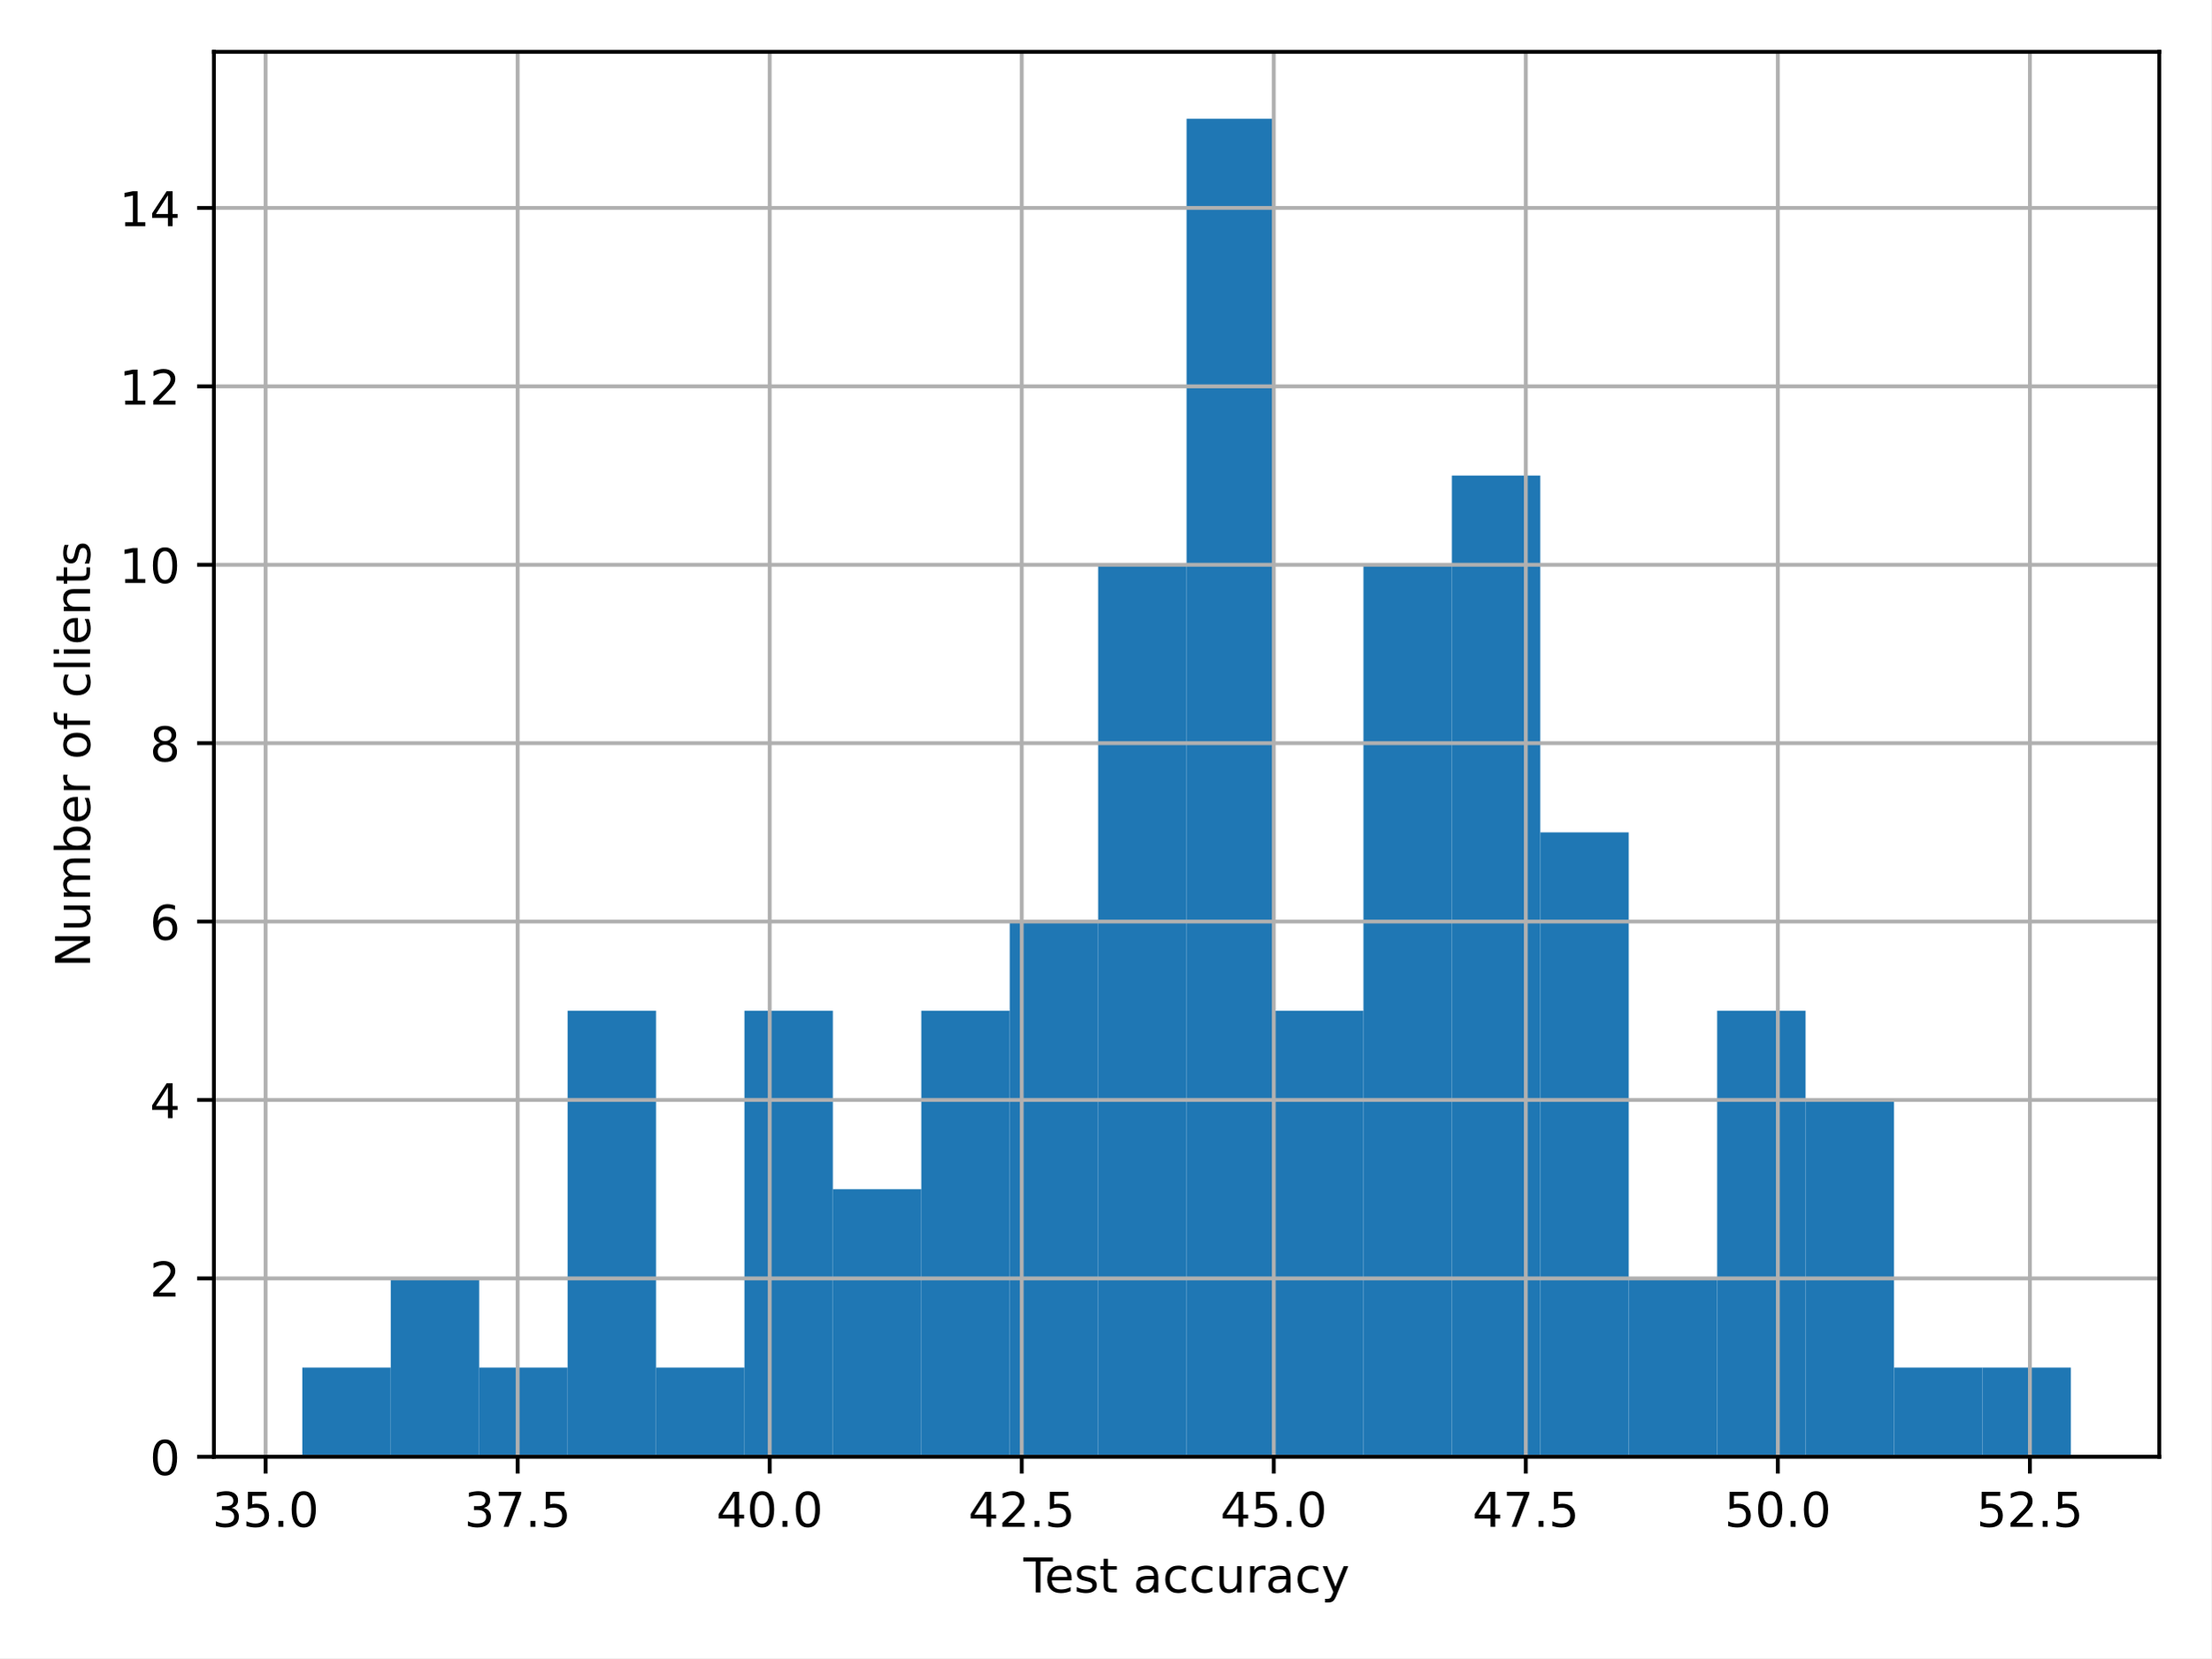
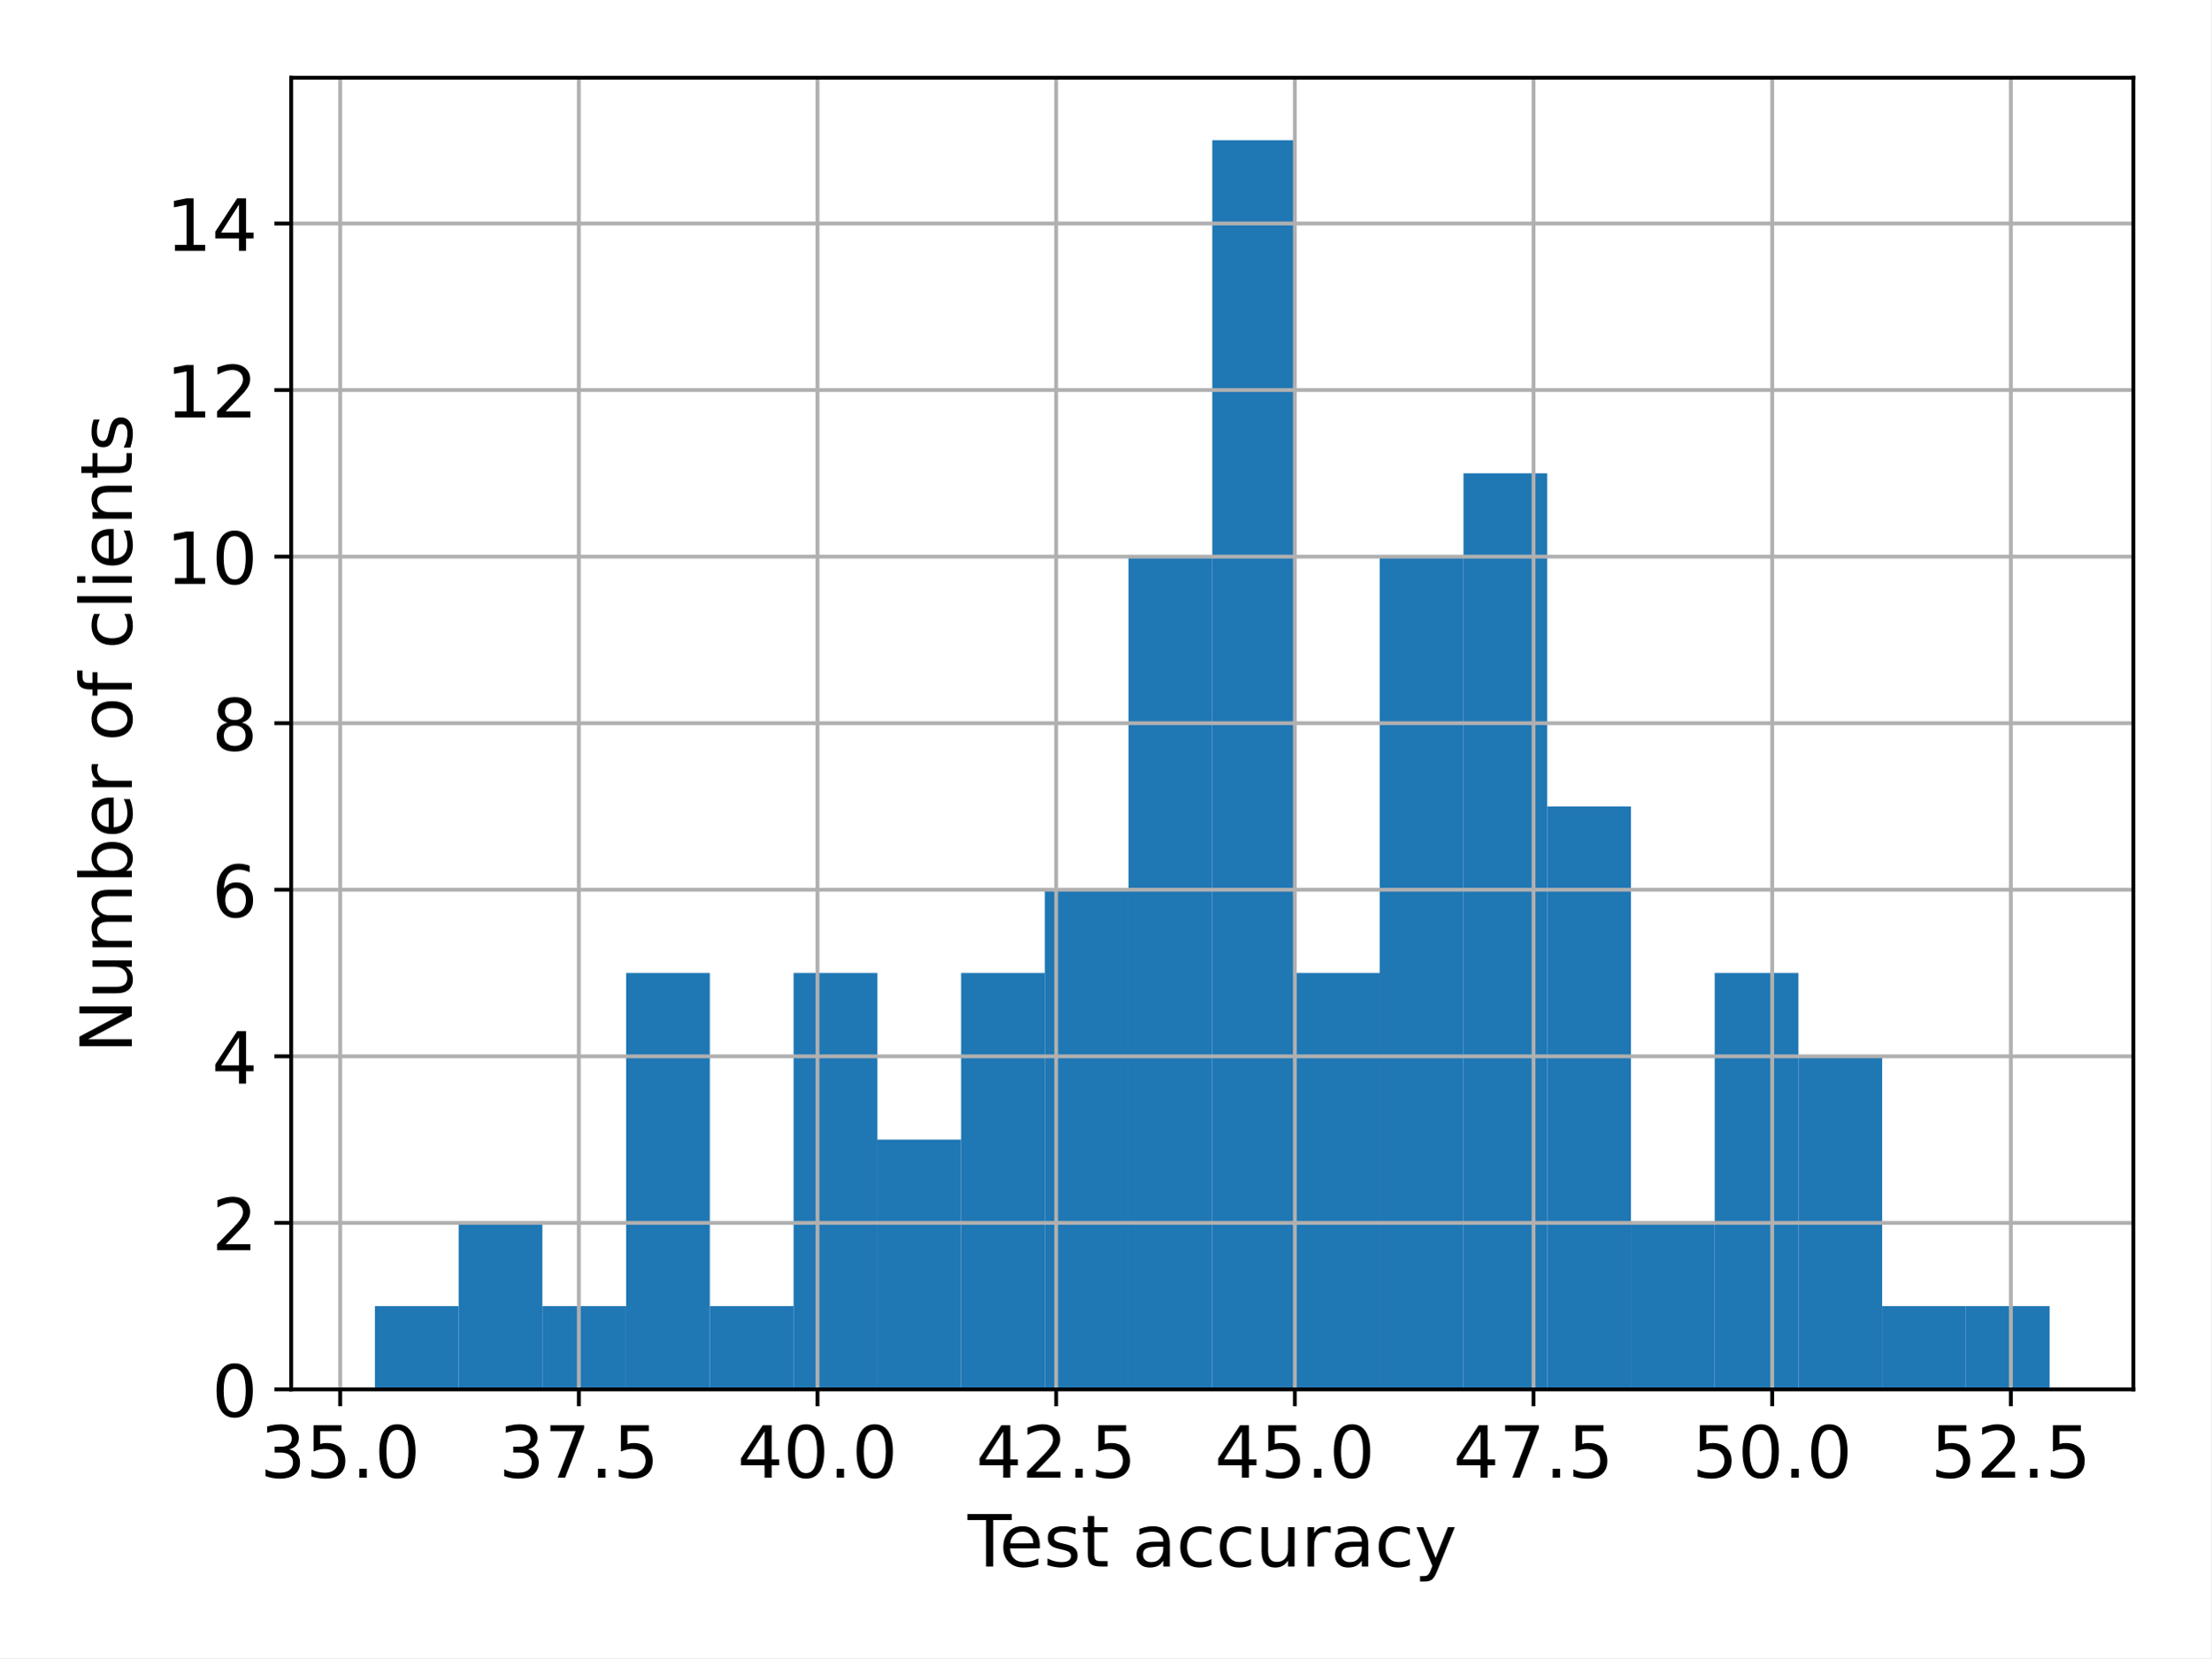
<svg xmlns="http://www.w3.org/2000/svg" xmlns:xlink="http://www.w3.org/1999/xlink" height="345.6pt" version="1.1" viewBox="0 0 460.8 345.6" width="460.8pt">
  <defs>
    <style type="text/css">*{stroke-linecap:butt;stroke-linejoin:round;}</style>
  </defs>
  <g id="figure_1">
    <g id="patch_1">
      <path d="M 0 345.6  L 460.8 345.6  L 460.8 0  L 0 0  z " style="fill:#ffffff;" />
    </g>
    <g id="axes_1">
      <g id="patch_2">
-         <path d="M 44.57 303.64  L 450 303.64  L 450 10.8  L 44.57 10.8  z " style="fill:#ffffff;" />
+         <path d="M 60.68 289.6  L 444.6 289.6  L 444.6 16.2  L 60.68 16.2  z " style="fill:#ffffff;" />
      </g>
      <g id="patch_3">
-         <path clip-path="url(#p6c06741ded)" d="M 62.999 303.64  L 81.427 303.64  L 81.427 285.047  L 62.999 285.047  z " style="fill:#1f77b4;" />
+         <path clip-path="url(#pcbc1a57859)" d="M 78.131 289.6  L 95.582 289.6  L 95.582 272.241  L 78.131 272.241  z " style="fill:#1f77b4;" />
      </g>
      <g id="patch_4">
-         <path clip-path="url(#p6c06741ded)" d="M 81.427 303.64  L 99.856 303.64  L 99.856 266.454  L 81.427 266.454  z " style="fill:#1f77b4;" />
+         <path clip-path="url(#pcbc1a57859)" d="M 95.582 289.6  L 113.033 289.6  L 113.033 254.883  L 95.582 254.883  z " style="fill:#1f77b4;" />
      </g>
      <g id="patch_5">
-         <path clip-path="url(#p6c06741ded)" d="M 99.856 303.64  L 118.285 303.64  L 118.285 285.047  L 99.856 285.047  z " style="fill:#1f77b4;" />
+         <path clip-path="url(#pcbc1a57859)" d="M 113.033 289.6  L 130.484 289.6  L 130.484 272.241  L 113.033 272.241  z " style="fill:#1f77b4;" />
      </g>
      <g id="patch_6">
-         <path clip-path="url(#p6c06741ded)" d="M 118.285 303.64  L 136.713 303.64  L 136.713 210.675  L 118.285 210.675  z " style="fill:#1f77b4;" />
+         <path clip-path="url(#pcbc1a57859)" d="M 130.484 289.6  L 147.935 289.6  L 147.935 202.806  L 130.484 202.806  z " style="fill:#1f77b4;" />
      </g>
      <g id="patch_7">
-         <path clip-path="url(#p6c06741ded)" d="M 136.713 303.64  L 155.142 303.64  L 155.142 285.047  L 136.713 285.047  z " style="fill:#1f77b4;" />
+         <path clip-path="url(#pcbc1a57859)" d="M 147.935 289.6  L 165.385 289.6  L 165.385 272.241  L 147.935 272.241  z " style="fill:#1f77b4;" />
      </g>
      <g id="patch_8">
-         <path clip-path="url(#p6c06741ded)" d="M 155.142 303.64  L 173.57 303.64  L 173.57 210.675  L 155.142 210.675  z " style="fill:#1f77b4;" />
+         <path clip-path="url(#pcbc1a57859)" d="M 165.385 289.6  L 182.836 289.6  L 182.836 202.806  L 165.385 202.806  z " style="fill:#1f77b4;" />
      </g>
      <g id="patch_9">
-         <path clip-path="url(#p6c06741ded)" d="M 173.57 303.64  L 191.999 303.64  L 191.999 247.861  L 173.57 247.861  z " style="fill:#1f77b4;" />
+         <path clip-path="url(#pcbc1a57859)" d="M 182.836 289.6  L 200.287 289.6  L 200.287 237.524  L 182.836 237.524  z " style="fill:#1f77b4;" />
      </g>
      <g id="patch_10">
-         <path clip-path="url(#p6c06741ded)" d="M 191.999 303.64  L 210.428 303.64  L 210.428 210.675  L 191.999 210.675  z " style="fill:#1f77b4;" />
+         <path clip-path="url(#pcbc1a57859)" d="M 200.287 289.6  L 217.738 289.6  L 217.738 202.806  L 200.287 202.806  z " style="fill:#1f77b4;" />
      </g>
      <g id="patch_11">
-         <path clip-path="url(#p6c06741ded)" d="M 210.428 303.64  L 228.856 303.64  L 228.856 192.082  L 210.428 192.082  z " style="fill:#1f77b4;" />
+         <path clip-path="url(#pcbc1a57859)" d="M 217.738 289.6  L 235.189 289.6  L 235.189 185.448  L 217.738 185.448  z " style="fill:#1f77b4;" />
      </g>
      <g id="patch_12">
-         <path clip-path="url(#p6c06741ded)" d="M 228.856 303.64  L 247.285 303.64  L 247.285 117.71  L 228.856 117.71  z " style="fill:#1f77b4;" />
+         <path clip-path="url(#pcbc1a57859)" d="M 235.189 289.6  L 252.64 289.6  L 252.64 116.013  L 235.189 116.013  z " style="fill:#1f77b4;" />
      </g>
      <g id="patch_13">
-         <path clip-path="url(#p6c06741ded)" d="M 247.285 303.64  L 265.714 303.64  L 265.714 24.745  L 247.285 24.745  z " style="fill:#1f77b4;" />
+         <path clip-path="url(#pcbc1a57859)" d="M 252.64 289.6  L 270.091 289.6  L 270.091 29.219  L 252.64 29.219  z " style="fill:#1f77b4;" />
      </g>
      <g id="patch_14">
-         <path clip-path="url(#p6c06741ded)" d="M 265.714 303.64  L 284.142 303.64  L 284.142 210.675  L 265.714 210.675  z " style="fill:#1f77b4;" />
+         <path clip-path="url(#pcbc1a57859)" d="M 270.091 289.6  L 287.542 289.6  L 287.542 202.806  L 270.091 202.806  z " style="fill:#1f77b4;" />
      </g>
      <g id="patch_15">
-         <path clip-path="url(#p6c06741ded)" d="M 284.142 303.64  L 302.571 303.64  L 302.571 117.71  L 284.142 117.71  z " style="fill:#1f77b4;" />
+         <path clip-path="url(#pcbc1a57859)" d="M 287.542 289.6  L 304.993 289.6  L 304.993 116.013  L 287.542 116.013  z " style="fill:#1f77b4;" />
      </g>
      <g id="patch_16">
-         <path clip-path="url(#p6c06741ded)" d="M 302.571 303.64  L 321 303.64  L 321 99.117  L 302.571 99.117  z " style="fill:#1f77b4;" />
+         <path clip-path="url(#pcbc1a57859)" d="M 304.993 289.6  L 322.444 289.6  L 322.444 98.654  L 304.993 98.654  z " style="fill:#1f77b4;" />
      </g>
      <g id="patch_17">
-         <path clip-path="url(#p6c06741ded)" d="M 321 303.64  L 339.428 303.64  L 339.428 173.489  L 321 173.489  z " style="fill:#1f77b4;" />
+         <path clip-path="url(#pcbc1a57859)" d="M 322.444 289.6  L 339.895 289.6  L 339.895 168.089  L 322.444 168.089  z " style="fill:#1f77b4;" />
      </g>
      <g id="patch_18">
-         <path clip-path="url(#p6c06741ded)" d="M 339.428 303.64  L 357.857 303.64  L 357.857 266.454  L 339.428 266.454  z " style="fill:#1f77b4;" />
+         <path clip-path="url(#pcbc1a57859)" d="M 339.895 289.6  L 357.345 289.6  L 357.345 254.883  L 339.895 254.883  z " style="fill:#1f77b4;" />
      </g>
      <g id="patch_19">
-         <path clip-path="url(#p6c06741ded)" d="M 357.857 303.64  L 376.285 303.64  L 376.285 210.675  L 357.857 210.675  z " style="fill:#1f77b4;" />
+         <path clip-path="url(#pcbc1a57859)" d="M 357.345 289.6  L 374.796 289.6  L 374.796 202.806  L 357.345 202.806  z " style="fill:#1f77b4;" />
      </g>
      <g id="patch_20">
-         <path clip-path="url(#p6c06741ded)" d="M 376.285 303.64  L 394.714 303.64  L 394.714 229.268  L 376.285 229.268  z " style="fill:#1f77b4;" />
+         <path clip-path="url(#pcbc1a57859)" d="M 374.796 289.6  L 392.247 289.6  L 392.247 220.165  L 374.796 220.165  z " style="fill:#1f77b4;" />
      </g>
      <g id="patch_21">
-         <path clip-path="url(#p6c06741ded)" d="M 394.714 303.64  L 413.143 303.64  L 413.143 285.047  L 394.714 285.047  z " style="fill:#1f77b4;" />
+         <path clip-path="url(#pcbc1a57859)" d="M 392.247 289.6  L 409.698 289.6  L 409.698 272.241  L 392.247 272.241  z " style="fill:#1f77b4;" />
      </g>
      <g id="patch_22">
-         <path clip-path="url(#p6c06741ded)" d="M 413.143 303.64  L 431.571 303.64  L 431.571 285.047  L 413.143 285.047  z " style="fill:#1f77b4;" />
+         <path clip-path="url(#pcbc1a57859)" d="M 409.698 289.6  L 427.149 289.6  L 427.149 272.241  L 409.698 272.241  z " style="fill:#1f77b4;" />
      </g>
      <g id="matplotlib.axis_1">
        <g id="xtick_1">
          <g id="line2d_1">
-             <path clip-path="url(#p6c06741ded)" d="M 55.351 303.64  L 55.351 10.8  " style="fill:none;stroke:#b0b0b0;stroke-linecap:square;stroke-width:0.8;" />
+             <path clip-path="url(#pcbc1a57859)" d="M 70.889 289.6  L 70.889 16.2  " style="fill:none;stroke:#b0b0b0;stroke-linecap:square;stroke-width:0.8;" />
          </g>
          <g id="line2d_2">
            <defs>
-               <path d="M 0 0  L 0 3.5  " id="md2d0827434" style="stroke:#000000;stroke-width:0.8;" />
+               <path d="M 0 0  L 0 3.5  " id="m1d286c0b1b" style="stroke:#000000;stroke-width:0.8;" />
            </defs>
            <g>
-               <use style="stroke:#000000;stroke-width:0.8;" x="55.351" xlink:href="#md2d0827434" y="303.64" />
+               <use style="stroke:#000000;stroke-width:0.8;" x="70.889" xlink:href="#m1d286c0b1b" y="289.6" />
            </g>
          </g>
          <g id="text_1">
-             <g transform="translate(44.21787 318.2384)scale(0.1 -0.1)">
+             <g transform="translate(54.18949 307.9977)scale(0.15 -0.15)">
              <defs>
                <path d="M 2597 2516  Q 3050 2419 3304 2112  Q 3559 1806 3559 1356  Q 3559 666 3084 287  Q 2609 -91 1734 -91  Q 1441 -91 1130 -33  Q 819 25 488 141  L 488 750  Q 750 597 1062 519  Q 1375 441 1716 441  Q 2309 441 2620 675  Q 2931 909 2931 1356  Q 2931 1769 2642 2001  Q 2353 2234 1838 2234  L 1294 2234  L 1294 2753  L 1863 2753  Q 2328 2753 2575 2939  Q 2822 3125 2822 3475  Q 2822 3834 2567 4026  Q 2313 4219 1838 4219  Q 1578 4219 1281 4162  Q 984 4106 628 3988  L 628 4550  Q 988 4650 1302 4700  Q 1616 4750 1894 4750  Q 2613 4750 3031 4423  Q 3450 4097 3450 3541  Q 3450 3153 3228 2886  Q 3006 2619 2597 2516  z " id="DejaVuSans-33" transform="scale(0.015625)" />
                <path d="M 691 4666  L 3169 4666  L 3169 4134  L 1269 4134  L 1269 2991  Q 1406 3038 1543 3061  Q 1681 3084 1819 3084  Q 2600 3084 3056 2656  Q 3513 2228 3513 1497  Q 3513 744 3044 326  Q 2575 -91 1722 -91  Q 1428 -91 1123 -41  Q 819 9 494 109  L 494 744  Q 775 591 1075 516  Q 1375 441 1709 441  Q 2250 441 2565 725  Q 2881 1009 2881 1497  Q 2881 1984 2565 2268  Q 2250 2553 1709 2553  Q 1456 2553 1204 2497  Q 953 2441 691 2322  L 691 4666  z " id="DejaVuSans-35" transform="scale(0.015625)" />
                <path d="M 684 794  L 1344 794  L 1344 0  L 684 0  L 684 794  z " id="DejaVuSans-2e" transform="scale(0.015625)" />
                <path d="M 2034 4250  Q 1547 4250 1301 3770  Q 1056 3291 1056 2328  Q 1056 1369 1301 889  Q 1547 409 2034 409  Q 2525 409 2770 889  Q 3016 1369 3016 2328  Q 3016 3291 2770 3770  Q 2525 4250 2034 4250  z M 2034 4750  Q 2819 4750 3233 4129  Q 3647 3509 3647 2328  Q 3647 1150 3233 529  Q 2819 -91 2034 -91  Q 1250 -91 836 529  Q 422 1150 422 2328  Q 422 3509 836 4129  Q 1250 4750 2034 4750  z " id="DejaVuSans-30" transform="scale(0.015625)" />
              </defs>
              <use xlink:href="#DejaVuSans-33" />
              <use x="63.623" xlink:href="#DejaVuSans-35" />
              <use x="127.246" xlink:href="#DejaVuSans-2e" />
              <use x="159.033" xlink:href="#DejaVuSans-30" />
            </g>
          </g>
        </g>
        <g id="xtick_2">
          <g id="line2d_3">
-             <path clip-path="url(#p6c06741ded)" d="M 107.878 303.64  L 107.878 10.8  " style="fill:none;stroke:#b0b0b0;stroke-linecap:square;stroke-width:0.8;" />
+             <path clip-path="url(#pcbc1a57859)" d="M 120.629 289.6  L 120.629 16.2  " style="fill:none;stroke:#b0b0b0;stroke-linecap:square;stroke-width:0.8;" />
          </g>
          <g id="line2d_4">
            <g>
-               <use style="stroke:#000000;stroke-width:0.8;" x="107.878" xlink:href="#md2d0827434" y="303.64" />
+               <use style="stroke:#000000;stroke-width:0.8;" x="120.629" xlink:href="#m1d286c0b1b" y="289.6" />
            </g>
          </g>
          <g id="text_2">
-             <g transform="translate(96.74505 318.2384)scale(0.1 -0.1)">
+             <g transform="translate(103.9299 307.9977)scale(0.15 -0.15)">
              <defs>
                <path d="M 525 4666  L 3525 4666  L 3525 4397  L 1831 0  L 1172 0  L 2766 4134  L 525 4134  L 525 4666  z " id="DejaVuSans-37" transform="scale(0.015625)" />
              </defs>
              <use xlink:href="#DejaVuSans-33" />
              <use x="63.623" xlink:href="#DejaVuSans-37" />
              <use x="127.246" xlink:href="#DejaVuSans-2e" />
              <use x="159.033" xlink:href="#DejaVuSans-35" />
            </g>
          </g>
        </g>
        <g id="xtick_3">
          <g id="line2d_5">
-             <path clip-path="url(#p6c06741ded)" d="M 160.405 303.64  L 160.405 10.8  " style="fill:none;stroke:#b0b0b0;stroke-linecap:square;stroke-width:0.8;" />
+             <path clip-path="url(#pcbc1a57859)" d="M 170.369 289.6  L 170.369 16.2  " style="fill:none;stroke:#b0b0b0;stroke-linecap:square;stroke-width:0.8;" />
          </g>
          <g id="line2d_6">
            <g>
-               <use style="stroke:#000000;stroke-width:0.8;" x="160.405" xlink:href="#md2d0827434" y="303.64" />
+               <use style="stroke:#000000;stroke-width:0.8;" x="170.369" xlink:href="#m1d286c0b1b" y="289.6" />
            </g>
          </g>
          <g id="text_3">
-             <g transform="translate(149.2722 318.2384)scale(0.1 -0.1)">
+             <g transform="translate(153.6702 307.9977)scale(0.15 -0.15)">
              <defs>
                <path d="M 2419 4116  L 825 1625  L 2419 1625  L 2419 4116  z M 2253 4666  L 3047 4666  L 3047 1625  L 3713 1625  L 3713 1100  L 3047 1100  L 3047 0  L 2419 0  L 2419 1100  L 313 1100  L 313 1709  L 2253 4666  z " id="DejaVuSans-34" transform="scale(0.015625)" />
              </defs>
              <use xlink:href="#DejaVuSans-34" />
              <use x="63.623" xlink:href="#DejaVuSans-30" />
              <use x="127.246" xlink:href="#DejaVuSans-2e" />
              <use x="159.033" xlink:href="#DejaVuSans-30" />
            </g>
          </g>
        </g>
        <g id="xtick_4">
          <g id="line2d_7">
-             <path clip-path="url(#p6c06741ded)" d="M 212.932 303.64  L 212.932 10.8  " style="fill:none;stroke:#b0b0b0;stroke-linecap:square;stroke-width:0.8;" />
+             <path clip-path="url(#pcbc1a57859)" d="M 220.11 289.6  L 220.11 16.2  " style="fill:none;stroke:#b0b0b0;stroke-linecap:square;stroke-width:0.8;" />
          </g>
          <g id="line2d_8">
            <g>
-               <use style="stroke:#000000;stroke-width:0.8;" x="212.932" xlink:href="#md2d0827434" y="303.64" />
+               <use style="stroke:#000000;stroke-width:0.8;" x="220.11" xlink:href="#m1d286c0b1b" y="289.6" />
            </g>
          </g>
          <g id="text_4">
-             <g transform="translate(201.7994 318.2384)scale(0.1 -0.1)">
+             <g transform="translate(203.4106 307.9977)scale(0.15 -0.15)">
              <defs>
                <path d="M 1228 531  L 3431 531  L 3431 0  L 469 0  L 469 531  Q 828 903 1448 1529  Q 2069 2156 2228 2338  Q 2531 2678 2651 2914  Q 2772 3150 2772 3378  Q 2772 3750 2511 3984  Q 2250 4219 1831 4219  Q 1534 4219 1204 4116  Q 875 4013 500 3803  L 500 4441  Q 881 4594 1212 4672  Q 1544 4750 1819 4750  Q 2544 4750 2975 4387  Q 3406 4025 3406 3419  Q 3406 3131 3298 2873  Q 3191 2616 2906 2266  Q 2828 2175 2409 1742  Q 1991 1309 1228 531  z " id="DejaVuSans-32" transform="scale(0.015625)" />
              </defs>
              <use xlink:href="#DejaVuSans-34" />
              <use x="63.623" xlink:href="#DejaVuSans-32" />
              <use x="127.246" xlink:href="#DejaVuSans-2e" />
              <use x="159.033" xlink:href="#DejaVuSans-35" />
            </g>
          </g>
        </g>
        <g id="xtick_5">
          <g id="line2d_9">
-             <path clip-path="url(#p6c06741ded)" d="M 265.459 303.64  L 265.459 10.8  " style="fill:none;stroke:#b0b0b0;stroke-linecap:square;stroke-width:0.8;" />
+             <path clip-path="url(#pcbc1a57859)" d="M 269.85 289.6  L 269.85 16.2  " style="fill:none;stroke:#b0b0b0;stroke-linecap:square;stroke-width:0.8;" />
          </g>
          <g id="line2d_10">
            <g>
-               <use style="stroke:#000000;stroke-width:0.8;" x="265.459" xlink:href="#md2d0827434" y="303.64" />
+               <use style="stroke:#000000;stroke-width:0.8;" x="269.85" xlink:href="#m1d286c0b1b" y="289.6" />
            </g>
          </g>
          <g id="text_5">
-             <g transform="translate(254.3266 318.2384)scale(0.1 -0.1)">
+             <g transform="translate(253.1509 307.9977)scale(0.15 -0.15)">
              <use xlink:href="#DejaVuSans-34" />
              <use x="63.623" xlink:href="#DejaVuSans-35" />
              <use x="127.246" xlink:href="#DejaVuSans-2e" />
              <use x="159.033" xlink:href="#DejaVuSans-30" />
            </g>
          </g>
        </g>
        <g id="xtick_6">
          <g id="line2d_11">
-             <path clip-path="url(#p6c06741ded)" d="M 317.987 303.64  L 317.987 10.8  " style="fill:none;stroke:#b0b0b0;stroke-linecap:square;stroke-width:0.8;" />
+             <path clip-path="url(#pcbc1a57859)" d="M 319.591 289.6  L 319.591 16.2  " style="fill:none;stroke:#b0b0b0;stroke-linecap:square;stroke-width:0.8;" />
          </g>
          <g id="line2d_12">
            <g>
-               <use style="stroke:#000000;stroke-width:0.8;" x="317.987" xlink:href="#md2d0827434" y="303.64" />
+               <use style="stroke:#000000;stroke-width:0.8;" x="319.591" xlink:href="#m1d286c0b1b" y="289.6" />
            </g>
          </g>
          <g id="text_6">
-             <g transform="translate(306.8538 318.2384)scale(0.1 -0.1)">
+             <g transform="translate(302.8913 307.9977)scale(0.15 -0.15)">
              <use xlink:href="#DejaVuSans-34" />
              <use x="63.623" xlink:href="#DejaVuSans-37" />
              <use x="127.246" xlink:href="#DejaVuSans-2e" />
              <use x="159.033" xlink:href="#DejaVuSans-35" />
            </g>
          </g>
        </g>
        <g id="xtick_7">
          <g id="line2d_13">
-             <path clip-path="url(#p6c06741ded)" d="M 370.514 303.64  L 370.514 10.8  " style="fill:none;stroke:#b0b0b0;stroke-linecap:square;stroke-width:0.8;" />
+             <path clip-path="url(#pcbc1a57859)" d="M 369.331 289.6  L 369.331 16.2  " style="fill:none;stroke:#b0b0b0;stroke-linecap:square;stroke-width:0.8;" />
          </g>
          <g id="line2d_14">
            <g>
-               <use style="stroke:#000000;stroke-width:0.8;" x="370.514" xlink:href="#md2d0827434" y="303.64" />
+               <use style="stroke:#000000;stroke-width:0.8;" x="369.331" xlink:href="#m1d286c0b1b" y="289.6" />
            </g>
          </g>
          <g id="text_7">
-             <g transform="translate(359.381 318.2384)scale(0.1 -0.1)">
+             <g transform="translate(352.6317 307.9977)scale(0.15 -0.15)">
              <use xlink:href="#DejaVuSans-35" />
              <use x="63.623" xlink:href="#DejaVuSans-30" />
              <use x="127.246" xlink:href="#DejaVuSans-2e" />
              <use x="159.033" xlink:href="#DejaVuSans-30" />
            </g>
          </g>
        </g>
        <g id="xtick_8">
          <g id="line2d_15">
-             <path clip-path="url(#p6c06741ded)" d="M 423.041 303.64  L 423.041 10.8  " style="fill:none;stroke:#b0b0b0;stroke-linecap:square;stroke-width:0.8;" />
+             <path clip-path="url(#pcbc1a57859)" d="M 419.071 289.6  L 419.071 16.2  " style="fill:none;stroke:#b0b0b0;stroke-linecap:square;stroke-width:0.8;" />
          </g>
          <g id="line2d_16">
            <g>
-               <use style="stroke:#000000;stroke-width:0.8;" x="423.041" xlink:href="#md2d0827434" y="303.64" />
+               <use style="stroke:#000000;stroke-width:0.8;" x="419.071" xlink:href="#m1d286c0b1b" y="289.6" />
            </g>
          </g>
          <g id="text_8">
-             <g transform="translate(411.9081 318.2384)scale(0.1 -0.1)">
+             <g transform="translate(402.372 307.9977)scale(0.15 -0.15)">
              <use xlink:href="#DejaVuSans-35" />
              <use x="63.623" xlink:href="#DejaVuSans-32" />
              <use x="127.246" xlink:href="#DejaVuSans-2e" />
              <use x="159.033" xlink:href="#DejaVuSans-35" />
            </g>
          </g>
        </g>
        <g id="text_9">
-           <g transform="translate(213.2912 331.9166)scale(0.1 -0.1)">
+           <g transform="translate(201.6494 326.5148)scale(0.15 -0.15)">
            <defs>
              <path d="M -19 4666  L 3928 4666  L 3928 4134  L 2272 4134  L 2272 0  L 1638 0  L 1638 4134  L -19 4134  L -19 4666  z " id="DejaVuSans-54" transform="scale(0.015625)" />
              <path d="M 3597 1894  L 3597 1613  L 953 1613  Q 991 1019 1311 708  Q 1631 397 2203 397  Q 2534 397 2845 478  Q 3156 559 3463 722  L 3463 178  Q 3153 47 2828 -22  Q 2503 -91 2169 -91  Q 1331 -91 842 396  Q 353 884 353 1716  Q 353 2575 817 3079  Q 1281 3584 2069 3584  Q 2775 3584 3186 3129  Q 3597 2675 3597 1894  z M 3022 2063  Q 3016 2534 2758 2815  Q 2500 3097 2075 3097  Q 1594 3097 1305 2825  Q 1016 2553 972 2059  L 3022 2063  z " id="DejaVuSans-65" transform="scale(0.015625)" />
              <path d="M 2834 3397  L 2834 2853  Q 2591 2978 2328 3040  Q 2066 3103 1784 3103  Q 1356 3103 1142 2972  Q 928 2841 928 2578  Q 928 2378 1081 2264  Q 1234 2150 1697 2047  L 1894 2003  Q 2506 1872 2764 1633  Q 3022 1394 3022 966  Q 3022 478 2636 193  Q 2250 -91 1575 -91  Q 1294 -91 989 -36  Q 684 19 347 128  L 347 722  Q 666 556 975 473  Q 1284 391 1588 391  Q 1994 391 2212 530  Q 2431 669 2431 922  Q 2431 1156 2273 1281  Q 2116 1406 1581 1522  L 1381 1569  Q 847 1681 609 1914  Q 372 2147 372 2553  Q 372 3047 722 3315  Q 1072 3584 1716 3584  Q 2034 3584 2315 3537  Q 2597 3491 2834 3397  z " id="DejaVuSans-73" transform="scale(0.015625)" />
              <path d="M 1172 4494  L 1172 3500  L 2356 3500  L 2356 3053  L 1172 3053  L 1172 1153  Q 1172 725 1289 603  Q 1406 481 1766 481  L 2356 481  L 2356 0  L 1766 0  Q 1100 0 847 248  Q 594 497 594 1153  L 594 3053  L 172 3053  L 172 3500  L 594 3500  L 594 4494  L 1172 4494  z " id="DejaVuSans-74" transform="scale(0.015625)" />
              <path id="DejaVuSans-20" transform="scale(0.015625)" />
              <path d="M 2194 1759  Q 1497 1759 1228 1600  Q 959 1441 959 1056  Q 959 750 1161 570  Q 1363 391 1709 391  Q 2188 391 2477 730  Q 2766 1069 2766 1631  L 2766 1759  L 2194 1759  z M 3341 1997  L 3341 0  L 2766 0  L 2766 531  Q 2569 213 2275 61  Q 1981 -91 1556 -91  Q 1019 -91 701 211  Q 384 513 384 1019  Q 384 1609 779 1909  Q 1175 2209 1959 2209  L 2766 2209  L 2766 2266  Q 2766 2663 2505 2880  Q 2244 3097 1772 3097  Q 1472 3097 1187 3025  Q 903 2953 641 2809  L 641 3341  Q 956 3463 1253 3523  Q 1550 3584 1831 3584  Q 2591 3584 2966 3190  Q 3341 2797 3341 1997  z " id="DejaVuSans-61" transform="scale(0.015625)" />
              <path d="M 3122 3366  L 3122 2828  Q 2878 2963 2633 3030  Q 2388 3097 2138 3097  Q 1578 3097 1268 2742  Q 959 2388 959 1747  Q 959 1106 1268 751  Q 1578 397 2138 397  Q 2388 397 2633 464  Q 2878 531 3122 666  L 3122 134  Q 2881 22 2623 -34  Q 2366 -91 2075 -91  Q 1284 -91 818 406  Q 353 903 353 1747  Q 353 2603 823 3093  Q 1294 3584 2113 3584  Q 2378 3584 2631 3529  Q 2884 3475 3122 3366  z " id="DejaVuSans-63" transform="scale(0.015625)" />
              <path d="M 544 1381  L 544 3500  L 1119 3500  L 1119 1403  Q 1119 906 1312 657  Q 1506 409 1894 409  Q 2359 409 2629 706  Q 2900 1003 2900 1516  L 2900 3500  L 3475 3500  L 3475 0  L 2900 0  L 2900 538  Q 2691 219 2414 64  Q 2138 -91 1772 -91  Q 1169 -91 856 284  Q 544 659 544 1381  z M 1991 3584  L 1991 3584  z " id="DejaVuSans-75" transform="scale(0.015625)" />
              <path d="M 2631 2963  Q 2534 3019 2420 3045  Q 2306 3072 2169 3072  Q 1681 3072 1420 2755  Q 1159 2438 1159 1844  L 1159 0  L 581 0  L 581 3500  L 1159 3500  L 1159 2956  Q 1341 3275 1631 3429  Q 1922 3584 2338 3584  Q 2397 3584 2469 3576  Q 2541 3569 2628 3553  L 2631 2963  z " id="DejaVuSans-72" transform="scale(0.015625)" />
              <path d="M 2059 -325  Q 1816 -950 1584 -1140  Q 1353 -1331 966 -1331  L 506 -1331  L 506 -850  L 844 -850  Q 1081 -850 1212 -737  Q 1344 -625 1503 -206  L 1606 56  L 191 3500  L 800 3500  L 1894 763  L 2988 3500  L 3597 3500  L 2059 -325  z " id="DejaVuSans-79" transform="scale(0.015625)" />
            </defs>
            <use xlink:href="#DejaVuSans-54" />
            <use x="44.084" xlink:href="#DejaVuSans-65" />
            <use x="105.607" xlink:href="#DejaVuSans-73" />
            <use x="157.707" xlink:href="#DejaVuSans-74" />
            <use x="196.916" xlink:href="#DejaVuSans-20" />
            <use x="228.703" xlink:href="#DejaVuSans-61" />
            <use x="289.982" xlink:href="#DejaVuSans-63" />
            <use x="344.963" xlink:href="#DejaVuSans-63" />
            <use x="399.943" xlink:href="#DejaVuSans-75" />
            <use x="463.322" xlink:href="#DejaVuSans-72" />
            <use x="504.436" xlink:href="#DejaVuSans-61" />
            <use x="565.715" xlink:href="#DejaVuSans-63" />
            <use x="620.695" xlink:href="#DejaVuSans-79" />
          </g>
        </g>
      </g>
      <g id="matplotlib.axis_2">
        <g id="ytick_1">
          <g id="line2d_17">
-             <path clip-path="url(#p6c06741ded)" d="M 44.57 303.64  L 450 303.64  " style="fill:none;stroke:#b0b0b0;stroke-linecap:square;stroke-width:0.8;" />
+             <path clip-path="url(#pcbc1a57859)" d="M 60.68 289.6  L 444.6 289.6  " style="fill:none;stroke:#b0b0b0;stroke-linecap:square;stroke-width:0.8;" />
          </g>
          <g id="line2d_18">
            <defs>
-               <path d="M 0 0  L -3.5 0  " id="m30d93b3017" style="stroke:#000000;stroke-width:0.8;" />
+               <path d="M 0 0  L -3.5 0  " id="m84f2e100fa" style="stroke:#000000;stroke-width:0.8;" />
            </defs>
            <g>
-               <use style="stroke:#000000;stroke-width:0.8;" x="44.57" xlink:href="#m30d93b3017" y="303.64" />
+               <use style="stroke:#000000;stroke-width:0.8;" x="60.68" xlink:href="#m84f2e100fa" y="289.6" />
            </g>
          </g>
          <g id="text_10">
-             <g transform="translate(31.2075 307.4392)scale(0.1 -0.1)">
+             <g transform="translate(44.13625 295.2988)scale(0.15 -0.15)">
              <use xlink:href="#DejaVuSans-30" />
            </g>
          </g>
        </g>
        <g id="ytick_2">
          <g id="line2d_19">
-             <path clip-path="url(#p6c06741ded)" d="M 44.57 266.454  L 450 266.454  " style="fill:none;stroke:#b0b0b0;stroke-linecap:square;stroke-width:0.8;" />
+             <path clip-path="url(#pcbc1a57859)" d="M 60.68 254.883  L 444.6 254.883  " style="fill:none;stroke:#b0b0b0;stroke-linecap:square;stroke-width:0.8;" />
          </g>
          <g id="line2d_20">
            <g>
-               <use style="stroke:#000000;stroke-width:0.8;" x="44.57" xlink:href="#m30d93b3017" y="266.454" />
+               <use style="stroke:#000000;stroke-width:0.8;" x="60.68" xlink:href="#m84f2e100fa" y="254.883" />
            </g>
          </g>
          <g id="text_11">
-             <g transform="translate(31.2075 270.2532)scale(0.1 -0.1)">
+             <g transform="translate(44.13625 260.5814)scale(0.15 -0.15)">
              <use xlink:href="#DejaVuSans-32" />
            </g>
          </g>
        </g>
        <g id="ytick_3">
          <g id="line2d_21">
-             <path clip-path="url(#p6c06741ded)" d="M 44.57 229.268  L 450 229.268  " style="fill:none;stroke:#b0b0b0;stroke-linecap:square;stroke-width:0.8;" />
+             <path clip-path="url(#pcbc1a57859)" d="M 60.68 220.165  L 444.6 220.165  " style="fill:none;stroke:#b0b0b0;stroke-linecap:square;stroke-width:0.8;" />
          </g>
          <g id="line2d_22">
            <g>
-               <use style="stroke:#000000;stroke-width:0.8;" x="44.57" xlink:href="#m30d93b3017" y="229.268" />
+               <use style="stroke:#000000;stroke-width:0.8;" x="60.68" xlink:href="#m84f2e100fa" y="220.165" />
            </g>
          </g>
          <g id="text_12">
-             <g transform="translate(31.2075 233.0672)scale(0.1 -0.1)">
+             <g transform="translate(44.13625 225.8639)scale(0.15 -0.15)">
              <use xlink:href="#DejaVuSans-34" />
            </g>
          </g>
        </g>
        <g id="ytick_4">
          <g id="line2d_23">
-             <path clip-path="url(#p6c06741ded)" d="M 44.57 192.082  L 450 192.082  " style="fill:none;stroke:#b0b0b0;stroke-linecap:square;stroke-width:0.8;" />
+             <path clip-path="url(#pcbc1a57859)" d="M 60.68 185.448  L 444.6 185.448  " style="fill:none;stroke:#b0b0b0;stroke-linecap:square;stroke-width:0.8;" />
          </g>
          <g id="line2d_24">
            <g>
-               <use style="stroke:#000000;stroke-width:0.8;" x="44.57" xlink:href="#m30d93b3017" y="192.082" />
+               <use style="stroke:#000000;stroke-width:0.8;" x="60.68" xlink:href="#m84f2e100fa" y="185.448" />
            </g>
          </g>
          <g id="text_13">
-             <g transform="translate(31.2075 195.8811)scale(0.1 -0.1)">
+             <g transform="translate(44.13625 191.1464)scale(0.15 -0.15)">
              <defs>
                <path d="M 2113 2584  Q 1688 2584 1439 2293  Q 1191 2003 1191 1497  Q 1191 994 1439 701  Q 1688 409 2113 409  Q 2538 409 2786 701  Q 3034 994 3034 1497  Q 3034 2003 2786 2293  Q 2538 2584 2113 2584  z M 3366 4563  L 3366 3988  Q 3128 4100 2886 4159  Q 2644 4219 2406 4219  Q 1781 4219 1451 3797  Q 1122 3375 1075 2522  Q 1259 2794 1537 2939  Q 1816 3084 2150 3084  Q 2853 3084 3261 2657  Q 3669 2231 3669 1497  Q 3669 778 3244 343  Q 2819 -91 2113 -91  Q 1303 -91 875 529  Q 447 1150 447 2328  Q 447 3434 972 4092  Q 1497 4750 2381 4750  Q 2619 4750 2861 4703  Q 3103 4656 3366 4563  z " id="DejaVuSans-36" transform="scale(0.015625)" />
              </defs>
              <use xlink:href="#DejaVuSans-36" />
            </g>
          </g>
        </g>
        <g id="ytick_5">
          <g id="line2d_25">
-             <path clip-path="url(#p6c06741ded)" d="M 44.57 154.896  L 450 154.896  " style="fill:none;stroke:#b0b0b0;stroke-linecap:square;stroke-width:0.8;" />
+             <path clip-path="url(#pcbc1a57859)" d="M 60.68 150.73  L 444.6 150.73  " style="fill:none;stroke:#b0b0b0;stroke-linecap:square;stroke-width:0.8;" />
          </g>
          <g id="line2d_26">
            <g>
-               <use style="stroke:#000000;stroke-width:0.8;" x="44.57" xlink:href="#m30d93b3017" y="154.896" />
+               <use style="stroke:#000000;stroke-width:0.8;" x="60.68" xlink:href="#m84f2e100fa" y="150.73" />
            </g>
          </g>
          <g id="text_14">
-             <g transform="translate(31.2075 158.6951)scale(0.1 -0.1)">
+             <g transform="translate(44.13625 156.429)scale(0.15 -0.15)">
              <defs>
                <path d="M 2034 2216  Q 1584 2216 1326 1975  Q 1069 1734 1069 1313  Q 1069 891 1326 650  Q 1584 409 2034 409  Q 2484 409 2743 651  Q 3003 894 3003 1313  Q 3003 1734 2745 1975  Q 2488 2216 2034 2216  z M 1403 2484  Q 997 2584 770 2862  Q 544 3141 544 3541  Q 544 4100 942 4425  Q 1341 4750 2034 4750  Q 2731 4750 3128 4425  Q 3525 4100 3525 3541  Q 3525 3141 3298 2862  Q 3072 2584 2669 2484  Q 3125 2378 3379 2068  Q 3634 1759 3634 1313  Q 3634 634 3220 271  Q 2806 -91 2034 -91  Q 1263 -91 848 271  Q 434 634 434 1313  Q 434 1759 690 2068  Q 947 2378 1403 2484  z M 1172 3481  Q 1172 3119 1398 2916  Q 1625 2713 2034 2713  Q 2441 2713 2670 2916  Q 2900 3119 2900 3481  Q 2900 3844 2670 4047  Q 2441 4250 2034 4250  Q 1625 4250 1398 4047  Q 1172 3844 1172 3481  z " id="DejaVuSans-38" transform="scale(0.015625)" />
              </defs>
              <use xlink:href="#DejaVuSans-38" />
            </g>
          </g>
        </g>
        <g id="ytick_6">
          <g id="line2d_27">
-             <path clip-path="url(#p6c06741ded)" d="M 44.57 117.71  L 450 117.71  " style="fill:none;stroke:#b0b0b0;stroke-linecap:square;stroke-width:0.8;" />
+             <path clip-path="url(#pcbc1a57859)" d="M 60.68 116.013  L 444.6 116.013  " style="fill:none;stroke:#b0b0b0;stroke-linecap:square;stroke-width:0.8;" />
          </g>
          <g id="line2d_28">
            <g>
-               <use style="stroke:#000000;stroke-width:0.8;" x="44.57" xlink:href="#m30d93b3017" y="117.71" />
+               <use style="stroke:#000000;stroke-width:0.8;" x="60.68" xlink:href="#m84f2e100fa" y="116.013" />
            </g>
          </g>
          <g id="text_15">
-             <g transform="translate(24.845 121.5091)scale(0.1 -0.1)">
+             <g transform="translate(34.5925 121.7115)scale(0.15 -0.15)">
              <defs>
                <path d="M 794 531  L 1825 531  L 1825 4091  L 703 3866  L 703 4441  L 1819 4666  L 2450 4666  L 2450 531  L 3481 531  L 3481 0  L 794 0  L 794 531  z " id="DejaVuSans-31" transform="scale(0.015625)" />
              </defs>
              <use xlink:href="#DejaVuSans-31" />
              <use x="63.623" xlink:href="#DejaVuSans-30" />
            </g>
          </g>
        </g>
        <g id="ytick_7">
          <g id="line2d_29">
-             <path clip-path="url(#p6c06741ded)" d="M 44.57 80.524  L 450 80.524  " style="fill:none;stroke:#b0b0b0;stroke-linecap:square;stroke-width:0.8;" />
+             <path clip-path="url(#pcbc1a57859)" d="M 60.68 81.295  L 444.6 81.295  " style="fill:none;stroke:#b0b0b0;stroke-linecap:square;stroke-width:0.8;" />
          </g>
          <g id="line2d_30">
            <g>
-               <use style="stroke:#000000;stroke-width:0.8;" x="44.57" xlink:href="#m30d93b3017" y="80.524" />
+               <use style="stroke:#000000;stroke-width:0.8;" x="60.68" xlink:href="#m84f2e100fa" y="81.295" />
            </g>
          </g>
          <g id="text_16">
-             <g transform="translate(24.845 84.32303)scale(0.1 -0.1)">
+             <g transform="translate(34.5925 86.99407)scale(0.15 -0.15)">
              <use xlink:href="#DejaVuSans-31" />
              <use x="63.623" xlink:href="#DejaVuSans-32" />
            </g>
          </g>
        </g>
        <g id="ytick_8">
          <g id="line2d_31">
-             <path clip-path="url(#p6c06741ded)" d="M 44.57 43.338  L 450 43.338  " style="fill:none;stroke:#b0b0b0;stroke-linecap:square;stroke-width:0.8;" />
+             <path clip-path="url(#pcbc1a57859)" d="M 60.68 46.578  L 444.6 46.578  " style="fill:none;stroke:#b0b0b0;stroke-linecap:square;stroke-width:0.8;" />
          </g>
          <g id="line2d_32">
            <g>
-               <use style="stroke:#000000;stroke-width:0.8;" x="44.57" xlink:href="#m30d93b3017" y="43.338" />
+               <use style="stroke:#000000;stroke-width:0.8;" x="60.68" xlink:href="#m84f2e100fa" y="46.578" />
            </g>
          </g>
          <g id="text_17">
-             <g transform="translate(24.845 47.137)scale(0.1 -0.1)">
+             <g transform="translate(34.5925 52.27661)scale(0.15 -0.15)">
              <use xlink:href="#DejaVuSans-31" />
              <use x="63.623" xlink:href="#DejaVuSans-34" />
            </g>
          </g>
        </g>
        <g id="text_18">
-           <g transform="translate(18.76531 201.6411)rotate(-90)scale(0.1 -0.1)">
+           <g transform="translate(27.47297 219.5316)rotate(-90)scale(0.15 -0.15)">
            <defs>
              <path d="M 628 4666  L 1478 4666  L 3547 763  L 3547 4666  L 4159 4666  L 4159 0  L 3309 0  L 1241 3903  L 1241 0  L 628 0  L 628 4666  z " id="DejaVuSans-4e" transform="scale(0.015625)" />
              <path d="M 3328 2828  Q 3544 3216 3844 3400  Q 4144 3584 4550 3584  Q 5097 3584 5394 3201  Q 5691 2819 5691 2113  L 5691 0  L 5113 0  L 5113 2094  Q 5113 2597 4934 2840  Q 4756 3084 4391 3084  Q 3944 3084 3684 2787  Q 3425 2491 3425 1978  L 3425 0  L 2847 0  L 2847 2094  Q 2847 2600 2669 2842  Q 2491 3084 2119 3084  Q 1678 3084 1418 2786  Q 1159 2488 1159 1978  L 1159 0  L 581 0  L 581 3500  L 1159 3500  L 1159 2956  Q 1356 3278 1631 3431  Q 1906 3584 2284 3584  Q 2666 3584 2933 3390  Q 3200 3197 3328 2828  z " id="DejaVuSans-6d" transform="scale(0.015625)" />
              <path d="M 3116 1747  Q 3116 2381 2855 2742  Q 2594 3103 2138 3103  Q 1681 3103 1420 2742  Q 1159 2381 1159 1747  Q 1159 1113 1420 752  Q 1681 391 2138 391  Q 2594 391 2855 752  Q 3116 1113 3116 1747  z M 1159 2969  Q 1341 3281 1617 3432  Q 1894 3584 2278 3584  Q 2916 3584 3314 3078  Q 3713 2572 3713 1747  Q 3713 922 3314 415  Q 2916 -91 2278 -91  Q 1894 -91 1617 61  Q 1341 213 1159 525  L 1159 0  L 581 0  L 581 4863  L 1159 4863  L 1159 2969  z " id="DejaVuSans-62" transform="scale(0.015625)" />
              <path d="M 1959 3097  Q 1497 3097 1228 2736  Q 959 2375 959 1747  Q 959 1119 1226 758  Q 1494 397 1959 397  Q 2419 397 2687 759  Q 2956 1122 2956 1747  Q 2956 2369 2687 2733  Q 2419 3097 1959 3097  z M 1959 3584  Q 2709 3584 3137 3096  Q 3566 2609 3566 1747  Q 3566 888 3137 398  Q 2709 -91 1959 -91  Q 1206 -91 779 398  Q 353 888 353 1747  Q 353 2609 779 3096  Q 1206 3584 1959 3584  z " id="DejaVuSans-6f" transform="scale(0.015625)" />
              <path d="M 2375 4863  L 2375 4384  L 1825 4384  Q 1516 4384 1395 4259  Q 1275 4134 1275 3809  L 1275 3500  L 2222 3500  L 2222 3053  L 1275 3053  L 1275 0  L 697 0  L 697 3053  L 147 3053  L 147 3500  L 697 3500  L 697 3744  Q 697 4328 969 4595  Q 1241 4863 1831 4863  L 2375 4863  z " id="DejaVuSans-66" transform="scale(0.015625)" />
              <path d="M 603 4863  L 1178 4863  L 1178 0  L 603 0  L 603 4863  z " id="DejaVuSans-6c" transform="scale(0.015625)" />
              <path d="M 603 3500  L 1178 3500  L 1178 0  L 603 0  L 603 3500  z M 603 4863  L 1178 4863  L 1178 4134  L 603 4134  L 603 4863  z " id="DejaVuSans-69" transform="scale(0.015625)" />
              <path d="M 3513 2113  L 3513 0  L 2938 0  L 2938 2094  Q 2938 2591 2744 2837  Q 2550 3084 2163 3084  Q 1697 3084 1428 2787  Q 1159 2491 1159 1978  L 1159 0  L 581 0  L 581 3500  L 1159 3500  L 1159 2956  Q 1366 3272 1645 3428  Q 1925 3584 2291 3584  Q 2894 3584 3203 3211  Q 3513 2838 3513 2113  z " id="DejaVuSans-6e" transform="scale(0.015625)" />
            </defs>
            <use xlink:href="#DejaVuSans-4e" />
            <use x="74.805" xlink:href="#DejaVuSans-75" />
            <use x="138.184" xlink:href="#DejaVuSans-6d" />
            <use x="235.596" xlink:href="#DejaVuSans-62" />
            <use x="299.072" xlink:href="#DejaVuSans-65" />
            <use x="360.596" xlink:href="#DejaVuSans-72" />
            <use x="401.709" xlink:href="#DejaVuSans-20" />
            <use x="433.496" xlink:href="#DejaVuSans-6f" />
            <use x="494.678" xlink:href="#DejaVuSans-66" />
            <use x="529.883" xlink:href="#DejaVuSans-20" />
            <use x="561.67" xlink:href="#DejaVuSans-63" />
            <use x="616.65" xlink:href="#DejaVuSans-6c" />
            <use x="644.434" xlink:href="#DejaVuSans-69" />
            <use x="672.217" xlink:href="#DejaVuSans-65" />
            <use x="733.74" xlink:href="#DejaVuSans-6e" />
            <use x="797.119" xlink:href="#DejaVuSans-74" />
            <use x="836.328" xlink:href="#DejaVuSans-73" />
          </g>
        </g>
      </g>
      <g id="patch_23">
-         <path d="M 44.57 303.64  L 44.57 10.8  " style="fill:none;stroke:#000000;stroke-linecap:square;stroke-linejoin:miter;stroke-width:0.8;" />
+         <path d="M 60.68 289.6  L 60.68 16.2  " style="fill:none;stroke:#000000;stroke-linecap:square;stroke-linejoin:miter;stroke-width:0.8;" />
      </g>
      <g id="patch_24">
-         <path d="M 450 303.64  L 450 10.8  " style="fill:none;stroke:#000000;stroke-linecap:square;stroke-linejoin:miter;stroke-width:0.8;" />
+         <path d="M 444.6 289.6  L 444.6 16.2  " style="fill:none;stroke:#000000;stroke-linecap:square;stroke-linejoin:miter;stroke-width:0.8;" />
      </g>
      <g id="patch_25">
-         <path d="M 44.57 303.64  L 450 303.64  " style="fill:none;stroke:#000000;stroke-linecap:square;stroke-linejoin:miter;stroke-width:0.8;" />
+         <path d="M 60.68 289.6  L 444.6 289.6  " style="fill:none;stroke:#000000;stroke-linecap:square;stroke-linejoin:miter;stroke-width:0.8;" />
      </g>
      <g id="patch_26">
-         <path d="M 44.57 10.8  L 450 10.8  " style="fill:none;stroke:#000000;stroke-linecap:square;stroke-linejoin:miter;stroke-width:0.8;" />
+         <path d="M 60.68 16.2  L 444.6 16.2  " style="fill:none;stroke:#000000;stroke-linecap:square;stroke-linejoin:miter;stroke-width:0.8;" />
      </g>
    </g>
  </g>
  <defs>
-     <clipPath id="p6c06741ded">
-       <rect height="292.84" width="405.43" x="44.57" y="10.8" />
+     <clipPath id="pcbc1a57859">
+       <rect height="273.4" width="383.92" x="60.68" y="16.2" />
    </clipPath>
  </defs>
</svg>
